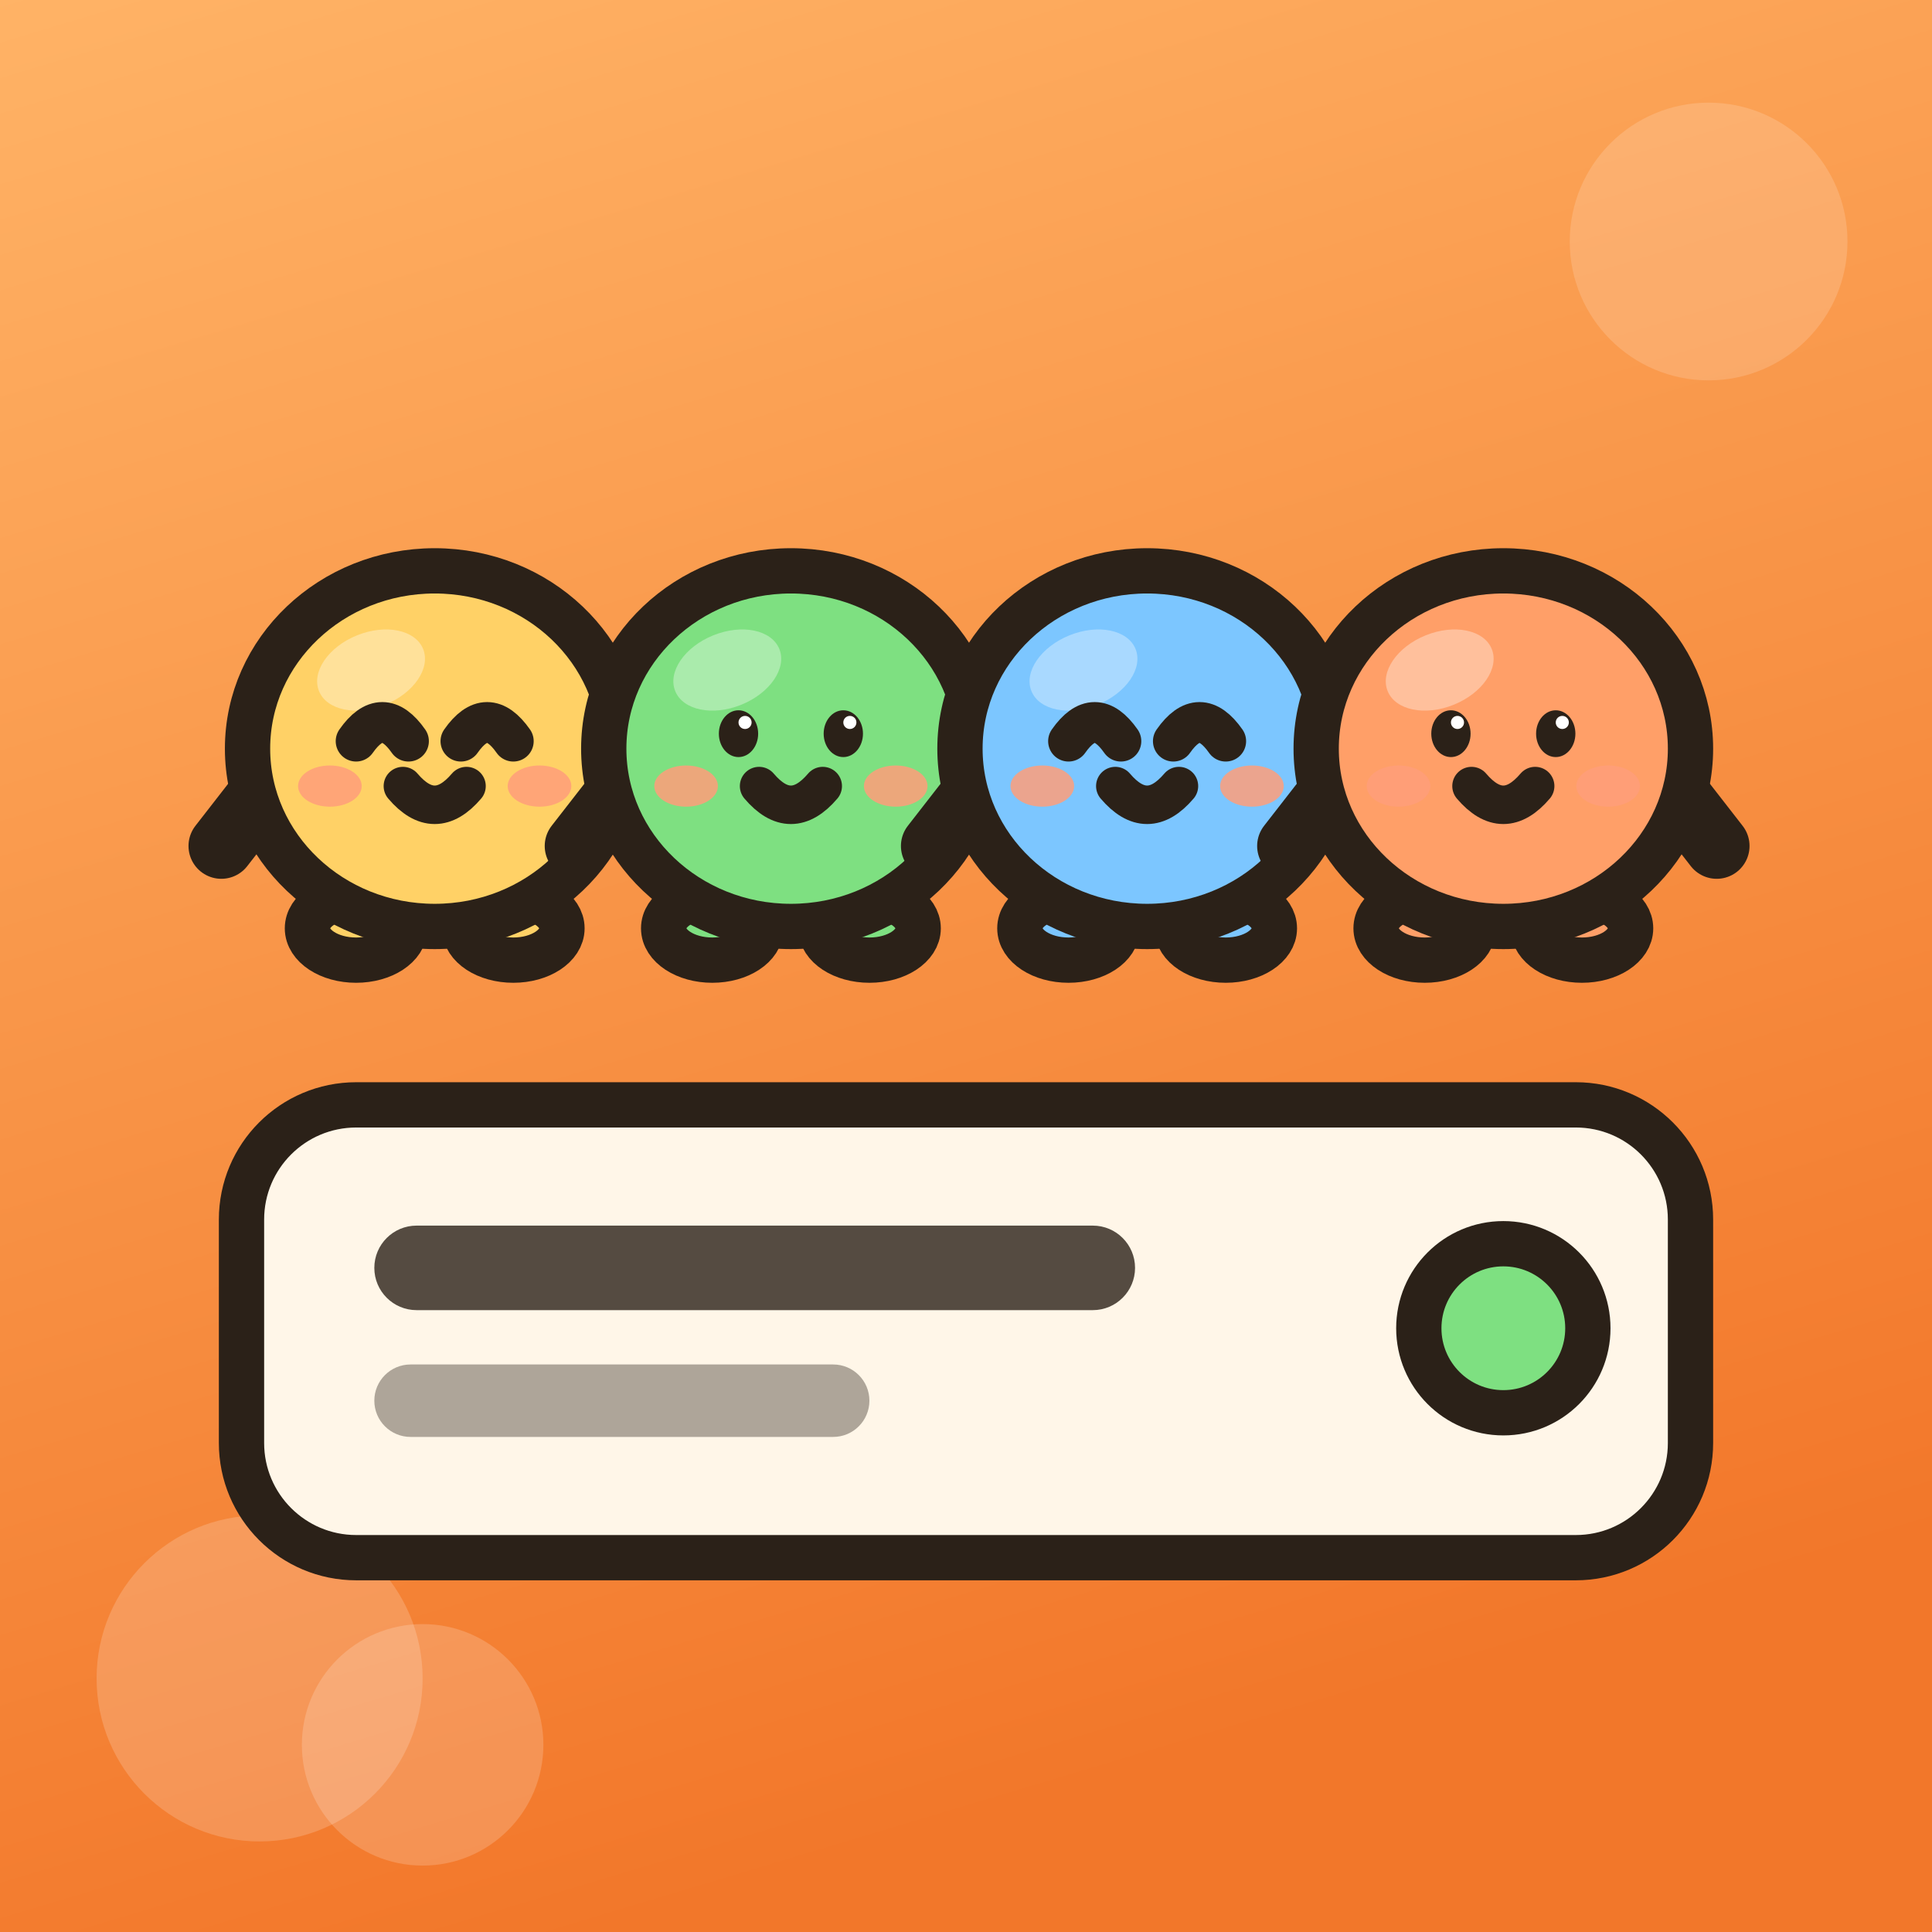
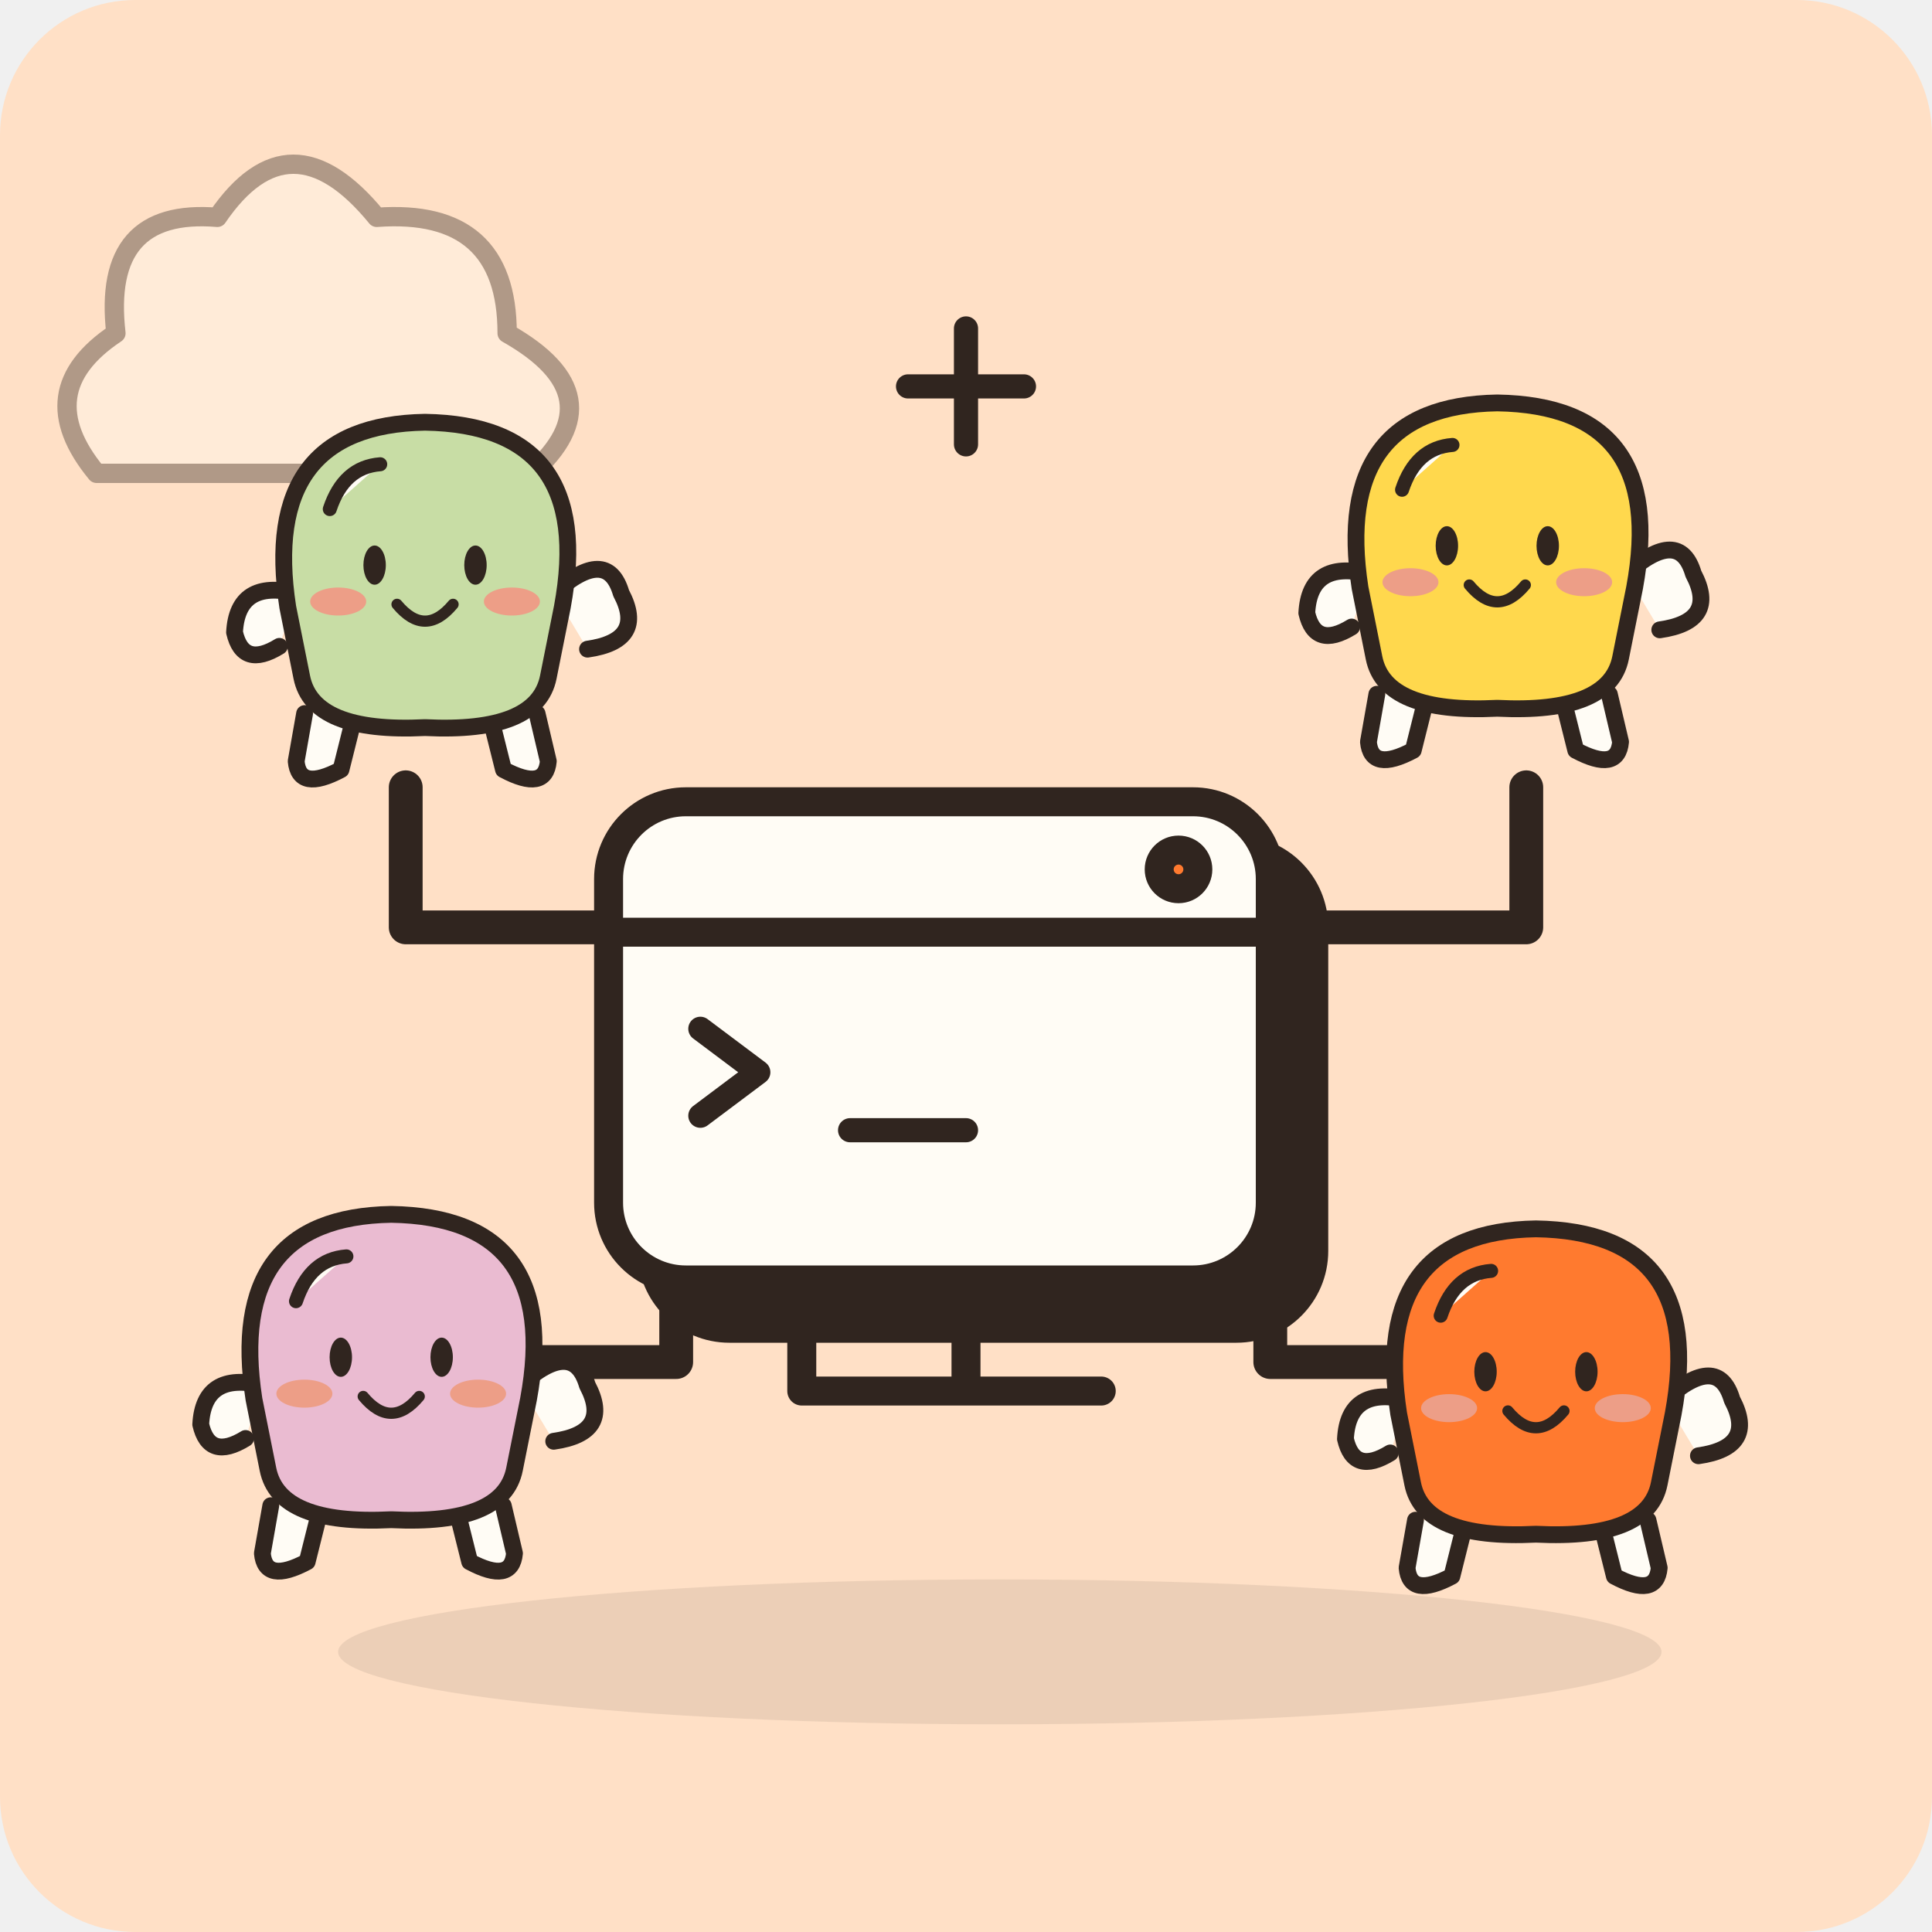
- <svg xmlns="http://www.w3.org/2000/svg" viewBox="0 0 640 640" width="640" height="640" role="img">
-   <defs>
-     <linearGradient id="bg" x1="0" y1="0" x2=".3" y2="1">
-       <stop offset="0" stop-color="#ffb366" />
-       <stop offset="1" stop-color="#f2772a" />
-     </linearGradient>
-   </defs>
-   <rect width="640" height="640" fill="url(#bg)" />
-   <circle cx="86" cy="556" r="54" fill="#fff" opacity=".18" />
-   <circle cx="140" cy="578" r="40" fill="#fff" opacity=".18" />
-   <circle cx="566" cy="80" r="46" fill="#fff" opacity=".16" />
-   <g fill="none" stroke="#2b2118" stroke-width="15" stroke-linecap="round" stroke-linejoin="round">
-     <ellipse cx="117.96" cy="307.52" rx="16.12" ry="10.54" fill="#ffd166" />
-     <ellipse cx="170.04" cy="307.52" rx="16.12" ry="10.54" fill="#ffd166" />
-     <path d="M90.68 257.92L73.32 280.24" fill="none" stroke-linecap="round" stroke-width="21.75" stroke="#2b2118" />
-     <path d="M197.32 257.92L214.68 280.24" fill="none" stroke-linecap="round" stroke-width="21.75" stroke="#2b2118" />
-     <ellipse cx="144" cy="248" rx="62" ry="58.9" fill="#ffd166" />
-     <ellipse cx="122.92" cy="221.96" rx="18.6" ry="12.4" fill="#fff" opacity=".34" stroke="none" transform="rotate(-22 122.92 221.96)" />
-     <ellipse cx="109.28" cy="260.4" rx="10.54" ry="6.82" fill="#ff9d7a" opacity=".85" stroke="none" />
-     <ellipse cx="178.72" cy="260.4" rx="10.54" ry="6.82" fill="#ff9d7a" opacity=".85" stroke="none" />
-     <path d="M117.96 245.52q8.68 -12.4 17.36 0" fill="none" stroke="#2b2118" stroke-width="13.5" stroke-linecap="round" />
-     <path d="M152.68 245.52q8.68 -12.4 17.36 0" fill="none" stroke="#2b2118" stroke-width="13.5" stroke-linecap="round" />
-     <path d="M133.46 260.4q10.54 12.4 21.08 0" fill="none" stroke="#2b2118" stroke-width="12.75" stroke-linecap="round" />
-     <ellipse cx="235.96" cy="307.52" rx="16.12" ry="10.54" fill="#7ee081" />
-     <ellipse cx="288.04" cy="307.52" rx="16.12" ry="10.54" fill="#7ee081" />
-     <path d="M208.68 257.92L191.32 280.24" fill="none" stroke-linecap="round" stroke-width="21.75" stroke="#2b2118" />
-     <path d="M315.32 257.92L332.68 280.24" fill="none" stroke-linecap="round" stroke-width="21.75" stroke="#2b2118" />
-     <ellipse cx="262" cy="248" rx="62" ry="58.9" fill="#7ee081" />
-     <ellipse cx="240.92" cy="221.96" rx="18.6" ry="12.4" fill="#fff" opacity=".34" stroke="none" transform="rotate(-22 240.92 221.96)" />
-     <ellipse cx="227.28" cy="260.4" rx="10.54" ry="6.82" fill="#ff9d7a" opacity=".85" stroke="none" />
-     <ellipse cx="296.72" cy="260.4" rx="10.54" ry="6.82" fill="#ff9d7a" opacity=".85" stroke="none" />
-     <ellipse cx="244.64" cy="243.04" rx="6.51" ry="7.75" fill="#2b2118" stroke="none" />
-     <ellipse cx="279.36" cy="243.04" rx="6.51" ry="7.75" fill="#2b2118" stroke="none" />
-     <circle cx="246.81" cy="239.32" r="2.17" fill="#fff" stroke="none" />
-     <circle cx="281.53" cy="239.32" r="2.17" fill="#fff" stroke="none" />
-     <path d="M251.46 260.4q10.54 12.4 21.08 0" fill="none" stroke="#2b2118" stroke-width="12.75" stroke-linecap="round" />
-     <ellipse cx="353.96" cy="307.52" rx="16.12" ry="10.54" fill="#7cc6ff" />
-     <ellipse cx="406.04" cy="307.52" rx="16.12" ry="10.54" fill="#7cc6ff" />
-     <path d="M326.68 257.92L309.32 280.24" fill="none" stroke-linecap="round" stroke-width="21.75" stroke="#2b2118" />
-     <path d="M433.32 257.92L450.68 280.24" fill="none" stroke-linecap="round" stroke-width="21.75" stroke="#2b2118" />
-     <ellipse cx="380" cy="248" rx="62" ry="58.9" fill="#7cc6ff" />
-     <ellipse cx="358.92" cy="221.96" rx="18.6" ry="12.4" fill="#fff" opacity=".34" stroke="none" transform="rotate(-22 358.92 221.96)" />
-     <ellipse cx="345.28" cy="260.4" rx="10.54" ry="6.82" fill="#ff9d7a" opacity=".85" stroke="none" />
-     <ellipse cx="414.72" cy="260.4" rx="10.54" ry="6.82" fill="#ff9d7a" opacity=".85" stroke="none" />
-     <path d="M353.96 245.52q8.68 -12.4 17.36 0" fill="none" stroke="#2b2118" stroke-width="13.5" stroke-linecap="round" />
-     <path d="M388.68 245.52q8.68 -12.4 17.36 0" fill="none" stroke="#2b2118" stroke-width="13.5" stroke-linecap="round" />
-     <path d="M369.46 260.4q10.54 12.4 21.08 0" fill="none" stroke="#2b2118" stroke-width="12.75" stroke-linecap="round" />
-     <ellipse cx="471.96" cy="307.52" rx="16.12" ry="10.54" fill="#ff9f68" />
-     <ellipse cx="524.04" cy="307.52" rx="16.12" ry="10.54" fill="#ff9f68" />
-     <path d="M444.68 257.92L427.32 280.24" fill="none" stroke-linecap="round" stroke-width="21.75" stroke="#2b2118" />
-     <path d="M551.32 257.92L568.68 280.24" fill="none" stroke-linecap="round" stroke-width="21.75" stroke="#2b2118" />
-     <ellipse cx="498" cy="248" rx="62" ry="58.9" fill="#ff9f68" />
-     <ellipse cx="476.92" cy="221.96" rx="18.6" ry="12.4" fill="#fff" opacity=".34" stroke="none" transform="rotate(-22 476.92 221.96)" />
-     <ellipse cx="463.28" cy="260.4" rx="10.54" ry="6.82" fill="#ff9d7a" opacity=".85" stroke="none" />
-     <ellipse cx="532.72" cy="260.4" rx="10.54" ry="6.82" fill="#ff9d7a" opacity=".85" stroke="none" />
-     <ellipse cx="480.64" cy="243.04" rx="6.51" ry="7.75" fill="#2b2118" stroke="none" />
-     <ellipse cx="515.36" cy="243.04" rx="6.51" ry="7.75" fill="#2b2118" stroke="none" />
-     <circle cx="482.81" cy="239.32" r="2.17" fill="#fff" stroke="none" />
-     <circle cx="517.53" cy="239.32" r="2.17" fill="#fff" stroke="none" />
-     <path d="M487.46 260.4q10.54 12.4 21.08 0" fill="none" stroke="#2b2118" stroke-width="12.75" stroke-linecap="round" />
-     <rect x="80" y="366" width="480" height="150" rx="38" fill="#fff6e8" />
-     <rect x="124" y="406" width="252" height="28" rx="14" fill="#2b2118" stroke="none" opacity=".8" />
-     <rect x="124" y="452" width="164" height="24" rx="12" fill="#2b2118" stroke="none" opacity=".38" />
-     <circle cx="498" cy="440" r="28" fill="#7ee081" />
+ <svg xmlns="http://www.w3.org/2000/svg" viewBox="0 0 400 400" role="img" aria-labelledby="title">
+   <g stroke-linejoin="round" stroke-linecap="round">
+     <rect width="400" height="400" rx="28" fill="#FFE0C6" />
+     <ellipse cx="207" cy="342" rx="137" ry="15" fill="#30251F" opacity=".09" />
+     <g opacity=".38">
+       <path d="M20 98 Q6 81 24 69 Q21 43 45 45 Q60 23 78 45 Q105 43 105 69 Q128 82 110 98Z" fill="#FFFCF5" stroke="#30251F" stroke-width="4" stroke-linecap="round" stroke-linejoin="round" />
+     </g>
+     <path d="M84 163V192H200 M316 163V192H200 M92 282H140V240 M310 282H263V240" fill="none" stroke="#30251F" stroke-width="7" stroke-linecap="round" stroke-linejoin="round" />
+     <g transform="translate(88 117) scale(0.58)">
+       <path d="M-25 53 L-30 73 Q-45 81 -46 70 L-43 53" fill="#FFFCF5" stroke="#30251F" stroke-width="6" stroke-linecap="round" stroke-linejoin="round" />
+       <path d="M23 53 L28 73 Q43 81 44 70 L40 53" fill="#FFFCF5" stroke="#30251F" stroke-width="6" stroke-linecap="round" stroke-linejoin="round" />
+       <path d="M-46 10 Q-67 5 -68 24 Q-65 37 -52 29" fill="#FFFCF5" stroke="#30251F" stroke-width="6" stroke-linecap="round" stroke-linejoin="round" />
+       <path d="M46 10 Q65 -7 70 10 Q79 27 58 30" fill="#FFFCF5" stroke="#30251F" stroke-width="6" stroke-linecap="round" stroke-linejoin="round" />
+       <path d="M-49 15 Q-59 -50 0 -51 Q61 -50 49 15 L44 40 Q40 60 0 58 Q-40 60 -44 40 Z" fill="#C8DDA5" stroke="#30251F" stroke-width="6" stroke-linecap="round" stroke-linejoin="round" />
+       <path d="M-34 -20 Q-29 -35 -16 -36" fill="#FFFCF5" stroke="#30251F" stroke-width="5" stroke-linecap="round" stroke-linejoin="round" />
+       <g transform="translate(0 0) scale(1)">
+         <ellipse cx="-18" cy="0" rx="4" ry="7" fill="#30251F" />
+         <ellipse cx="18" cy="0" rx="4" ry="7" fill="#30251F" />
+         <ellipse cx="-31" cy="13" rx="10" ry="5" fill="#ED9E87" />
+         <ellipse cx="31" cy="13" rx="10" ry="5" fill="#ED9E87" />
+         <path d="M-10 14 Q0 26 10 14" fill="none" stroke="#30251F" stroke-width="4" stroke-linecap="round" stroke-linejoin="round" />
+       </g>
+     </g>
+     <g transform="translate(310 113) scale(0.58)">
+       <path d="M-25 53 L-30 73 Q-45 81 -46 70 L-43 53" fill="#FFFCF5" stroke="#30251F" stroke-width="6" stroke-linecap="round" stroke-linejoin="round" />
+       <path d="M23 53 L28 73 Q43 81 44 70 L40 53" fill="#FFFCF5" stroke="#30251F" stroke-width="6" stroke-linecap="round" stroke-linejoin="round" />
+       <path d="M-46 10 Q-67 5 -68 24 Q-65 37 -52 29" fill="#FFFCF5" stroke="#30251F" stroke-width="6" stroke-linecap="round" stroke-linejoin="round" />
+       <path d="M46 10 Q65 -7 70 10 Q79 27 58 30" fill="#FFFCF5" stroke="#30251F" stroke-width="6" stroke-linecap="round" stroke-linejoin="round" />
+       <path d="M-49 15 Q-59 -50 0 -51 Q61 -50 49 15 L44 40 Q40 60 0 58 Q-40 60 -44 40 Z" fill="#FFD84D" stroke="#30251F" stroke-width="6" stroke-linecap="round" stroke-linejoin="round" />
+       <path d="M-34 -20 Q-29 -35 -16 -36" fill="#FFFCF5" stroke="#30251F" stroke-width="5" stroke-linecap="round" stroke-linejoin="round" />
+       <g transform="translate(0 0) scale(1)">
+         <ellipse cx="-18" cy="0" rx="4" ry="7" fill="#30251F" />
+         <ellipse cx="18" cy="0" rx="4" ry="7" fill="#30251F" />
+         <ellipse cx="-31" cy="13" rx="10" ry="5" fill="#ED9E87" />
+         <ellipse cx="31" cy="13" rx="10" ry="5" fill="#ED9E87" />
+         <path d="M-10 14 Q0 26 10 14" fill="none" stroke="#30251F" stroke-width="4" stroke-linecap="round" stroke-linejoin="round" />
+       </g>
+     </g>
+     <g transform="translate(81 281) scale(0.58)">
+       <path d="M-25 53 L-30 73 Q-45 81 -46 70 L-43 53" fill="#FFFCF5" stroke="#30251F" stroke-width="6" stroke-linecap="round" stroke-linejoin="round" />
+       <path d="M23 53 L28 73 Q43 81 44 70 L40 53" fill="#FFFCF5" stroke="#30251F" stroke-width="6" stroke-linecap="round" stroke-linejoin="round" />
+       <path d="M-46 10 Q-67 5 -68 24 Q-65 37 -52 29" fill="#FFFCF5" stroke="#30251F" stroke-width="6" stroke-linecap="round" stroke-linejoin="round" />
+       <path d="M46 10 Q65 -7 70 10 Q79 27 58 30" fill="#FFFCF5" stroke="#30251F" stroke-width="6" stroke-linecap="round" stroke-linejoin="round" />
+       <path d="M-49 15 Q-59 -50 0 -51 Q61 -50 49 15 L44 40 Q40 60 0 58 Q-40 60 -44 40 Z" fill="#EABBD1" stroke="#30251F" stroke-width="6" stroke-linecap="round" stroke-linejoin="round" />
+       <path d="M-34 -20 Q-29 -35 -16 -36" fill="#FFFCF5" stroke="#30251F" stroke-width="5" stroke-linecap="round" stroke-linejoin="round" />
+       <g transform="translate(0 0) scale(1)">
+         <ellipse cx="-18" cy="0" rx="4" ry="7" fill="#30251F" />
+         <ellipse cx="18" cy="0" rx="4" ry="7" fill="#30251F" />
+         <ellipse cx="-31" cy="13" rx="10" ry="5" fill="#ED9E87" />
+         <ellipse cx="31" cy="13" rx="10" ry="5" fill="#ED9E87" />
+         <path d="M-10 14 Q0 26 10 14" fill="none" stroke="#30251F" stroke-width="4" stroke-linecap="round" stroke-linejoin="round" />
+       </g>
+     </g>
+     <g transform="translate(318 284) scale(0.58)">
+       <path d="M-25 53 L-30 73 Q-45 81 -46 70 L-43 53" fill="#FFFCF5" stroke="#30251F" stroke-width="6" stroke-linecap="round" stroke-linejoin="round" />
+       <path d="M23 53 L28 73 Q43 81 44 70 L40 53" fill="#FFFCF5" stroke="#30251F" stroke-width="6" stroke-linecap="round" stroke-linejoin="round" />
+       <path d="M-46 10 Q-67 5 -68 24 Q-65 37 -52 29" fill="#FFFCF5" stroke="#30251F" stroke-width="6" stroke-linecap="round" stroke-linejoin="round" />
+       <path d="M46 10 Q65 -7 70 10 Q79 27 58 30" fill="#FFFCF5" stroke="#30251F" stroke-width="6" stroke-linecap="round" stroke-linejoin="round" />
+       <path d="M-49 15 Q-59 -50 0 -51 Q61 -50 49 15 L44 40 Q40 60 0 58 Q-40 60 -44 40 Z" fill="#FF7A2F" stroke="#30251F" stroke-width="6" stroke-linecap="round" stroke-linejoin="round" />
+       <path d="M-34 -20 Q-29 -35 -16 -36" fill="#FFFCF5" stroke="#30251F" stroke-width="5" stroke-linecap="round" stroke-linejoin="round" />
+       <g transform="translate(0 0) scale(1)">
+         <ellipse cx="-18" cy="0" rx="4" ry="7" fill="#30251F" />
+         <ellipse cx="18" cy="0" rx="4" ry="7" fill="#30251F" />
+         <ellipse cx="-31" cy="13" rx="10" ry="5" fill="#ED9E87" />
+         <ellipse cx="31" cy="13" rx="10" ry="5" fill="#ED9E87" />
+         <path d="M-10 14 Q0 26 10 14" fill="none" stroke="#30251F" stroke-width="4" stroke-linecap="round" stroke-linejoin="round" />
+       </g>
+     </g>
+     <rect x="135" y="176" width="137" height="99" rx="16" fill="#30251F" stroke="#30251F" stroke-width="6" />
+     <rect x="126" y="166" width="137" height="99" rx="16" fill="#FFFCF5" stroke="#30251F" stroke-width="6" />
+     <path d="M126 193H263" fill="none" stroke="#30251F" stroke-width="6" stroke-linecap="round" stroke-linejoin="round" />
+     <path d="M145 213 L157 222 L145 231 M176 234H200" fill="none" stroke="#30251F" stroke-width="5" stroke-linecap="round" stroke-linejoin="round" />
+     <circle cx="244" cy="180" r="4" fill="#FF7A2F" stroke="#30251F" stroke-width="6" />
+     <path d="M166 266V288H228 M200 266V288" fill="none" stroke="#30251F" stroke-width="6" stroke-linecap="round" stroke-linejoin="round" />
+     <path d="M200 68V92 M188 80H212" fill="none" stroke="#30251F" stroke-width="5" stroke-linecap="round" stroke-linejoin="round" />
  </g>
</svg>
